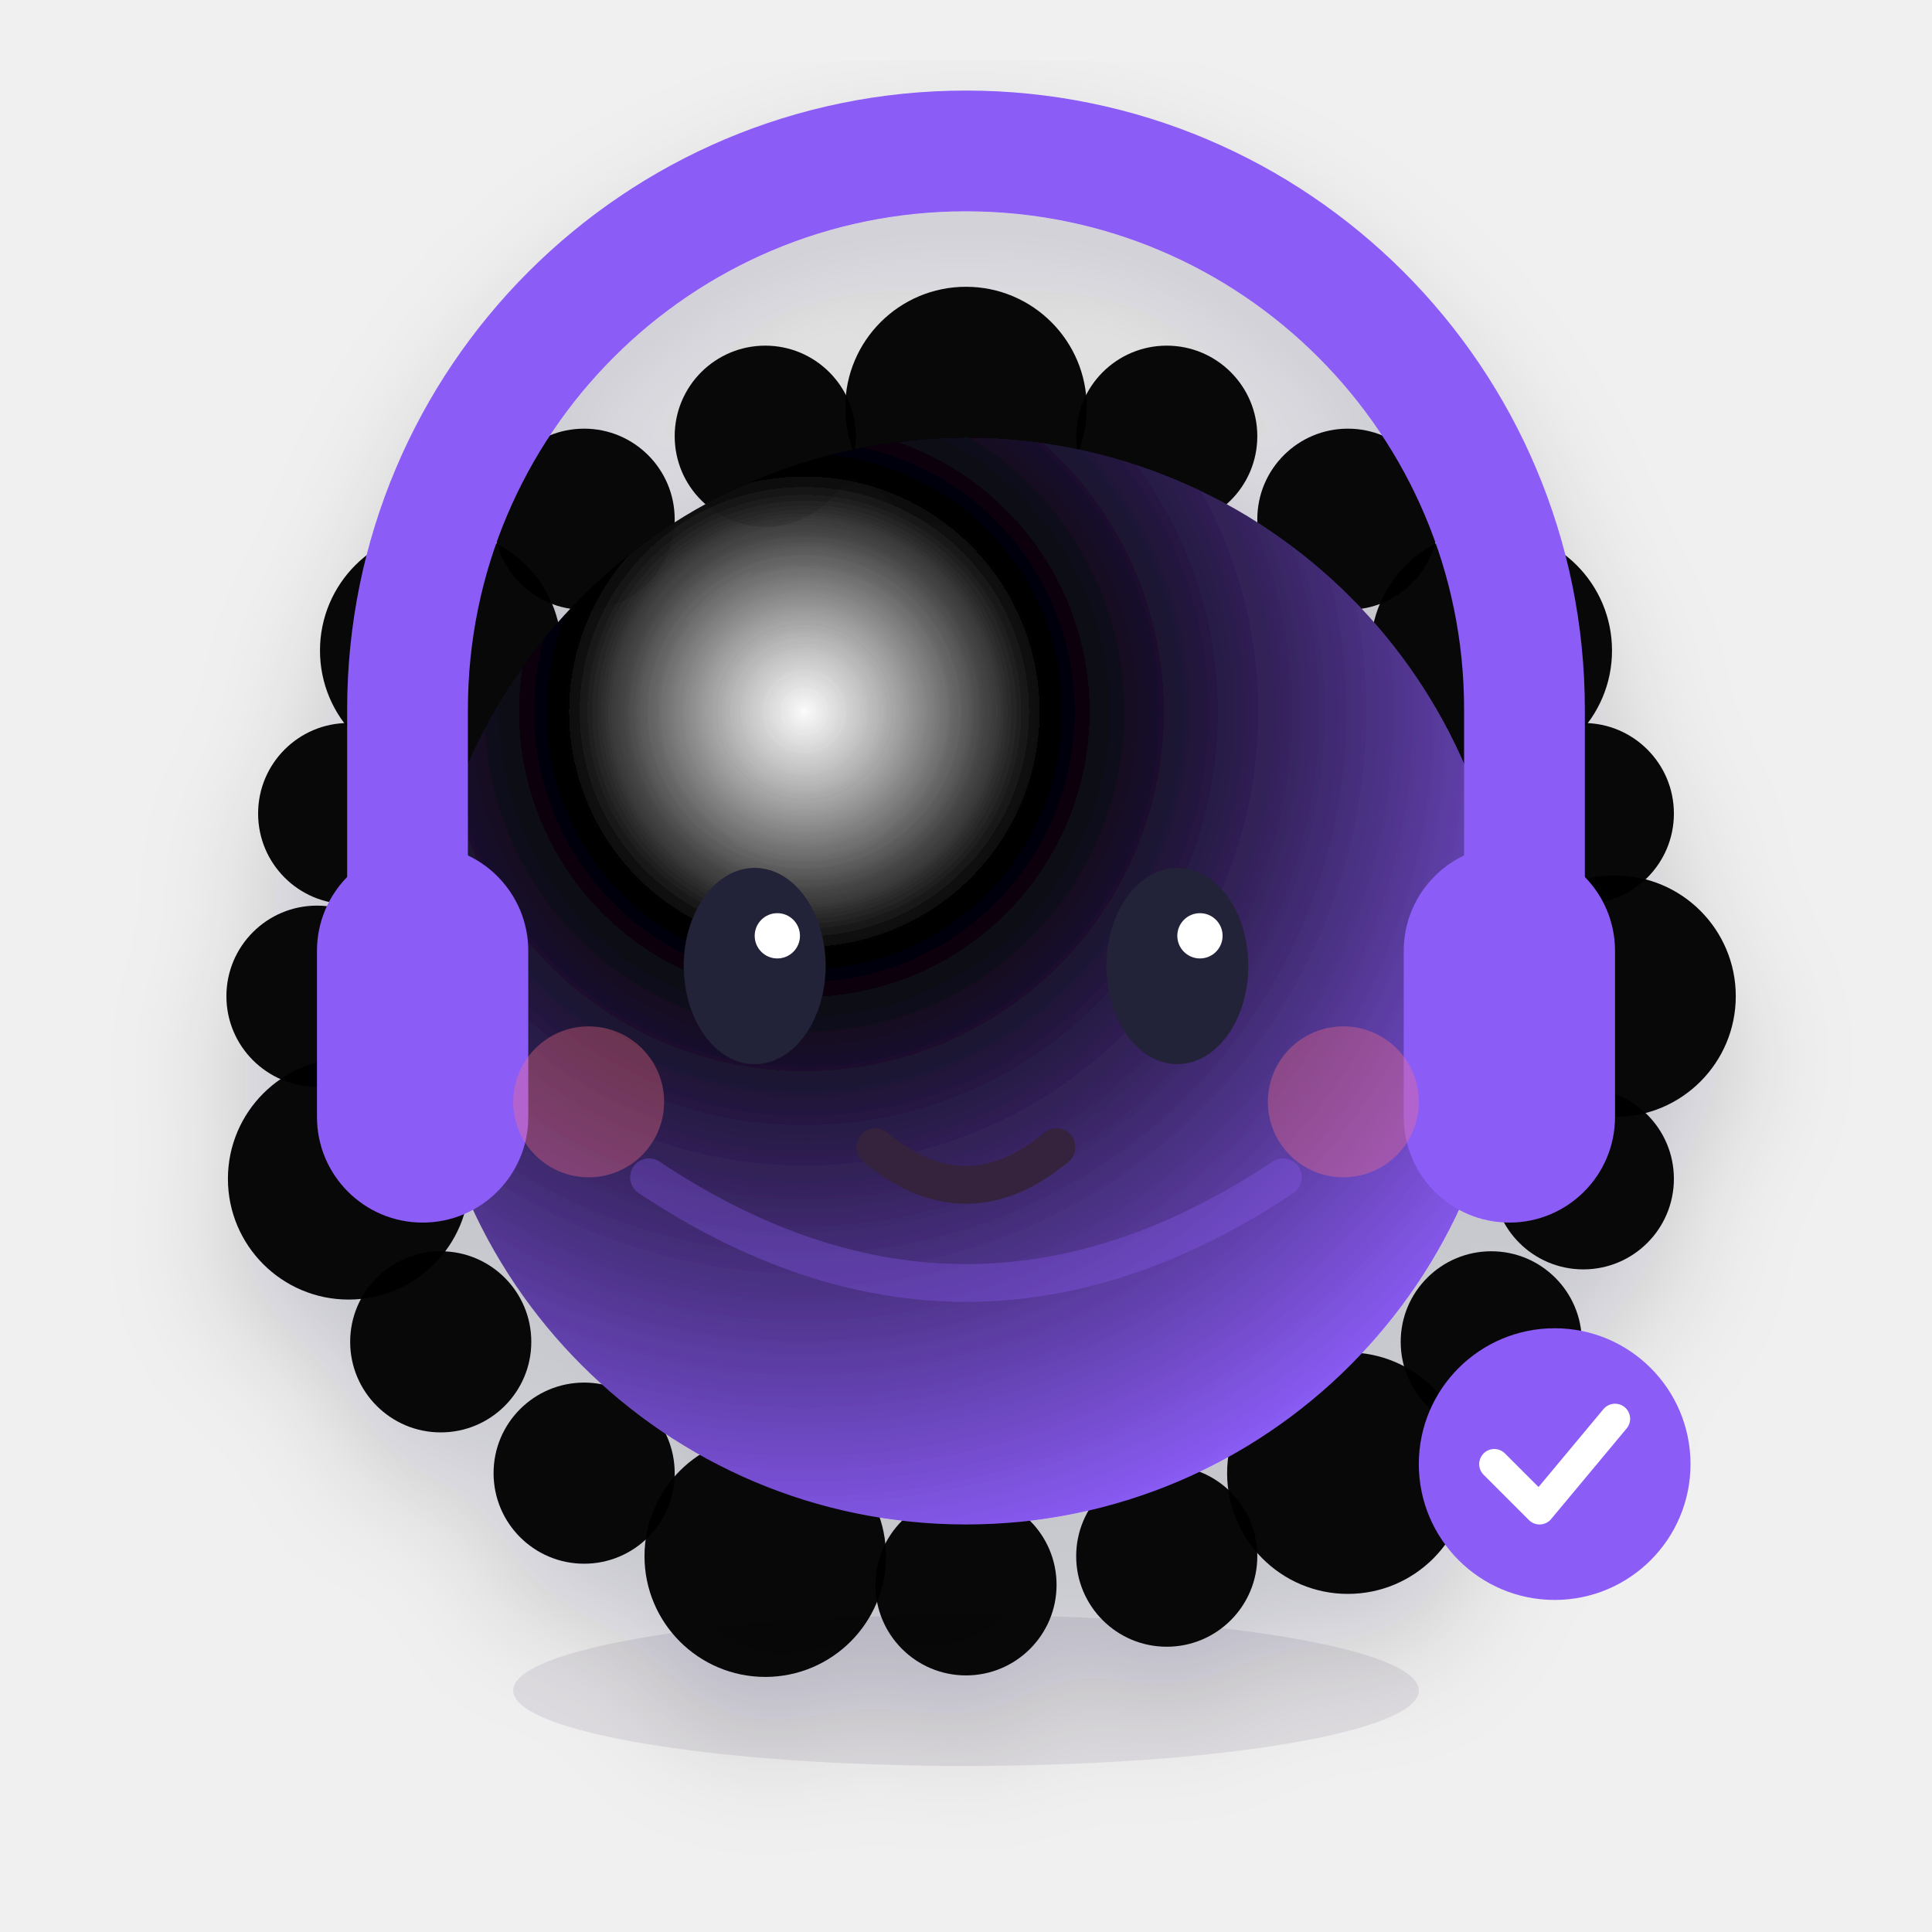
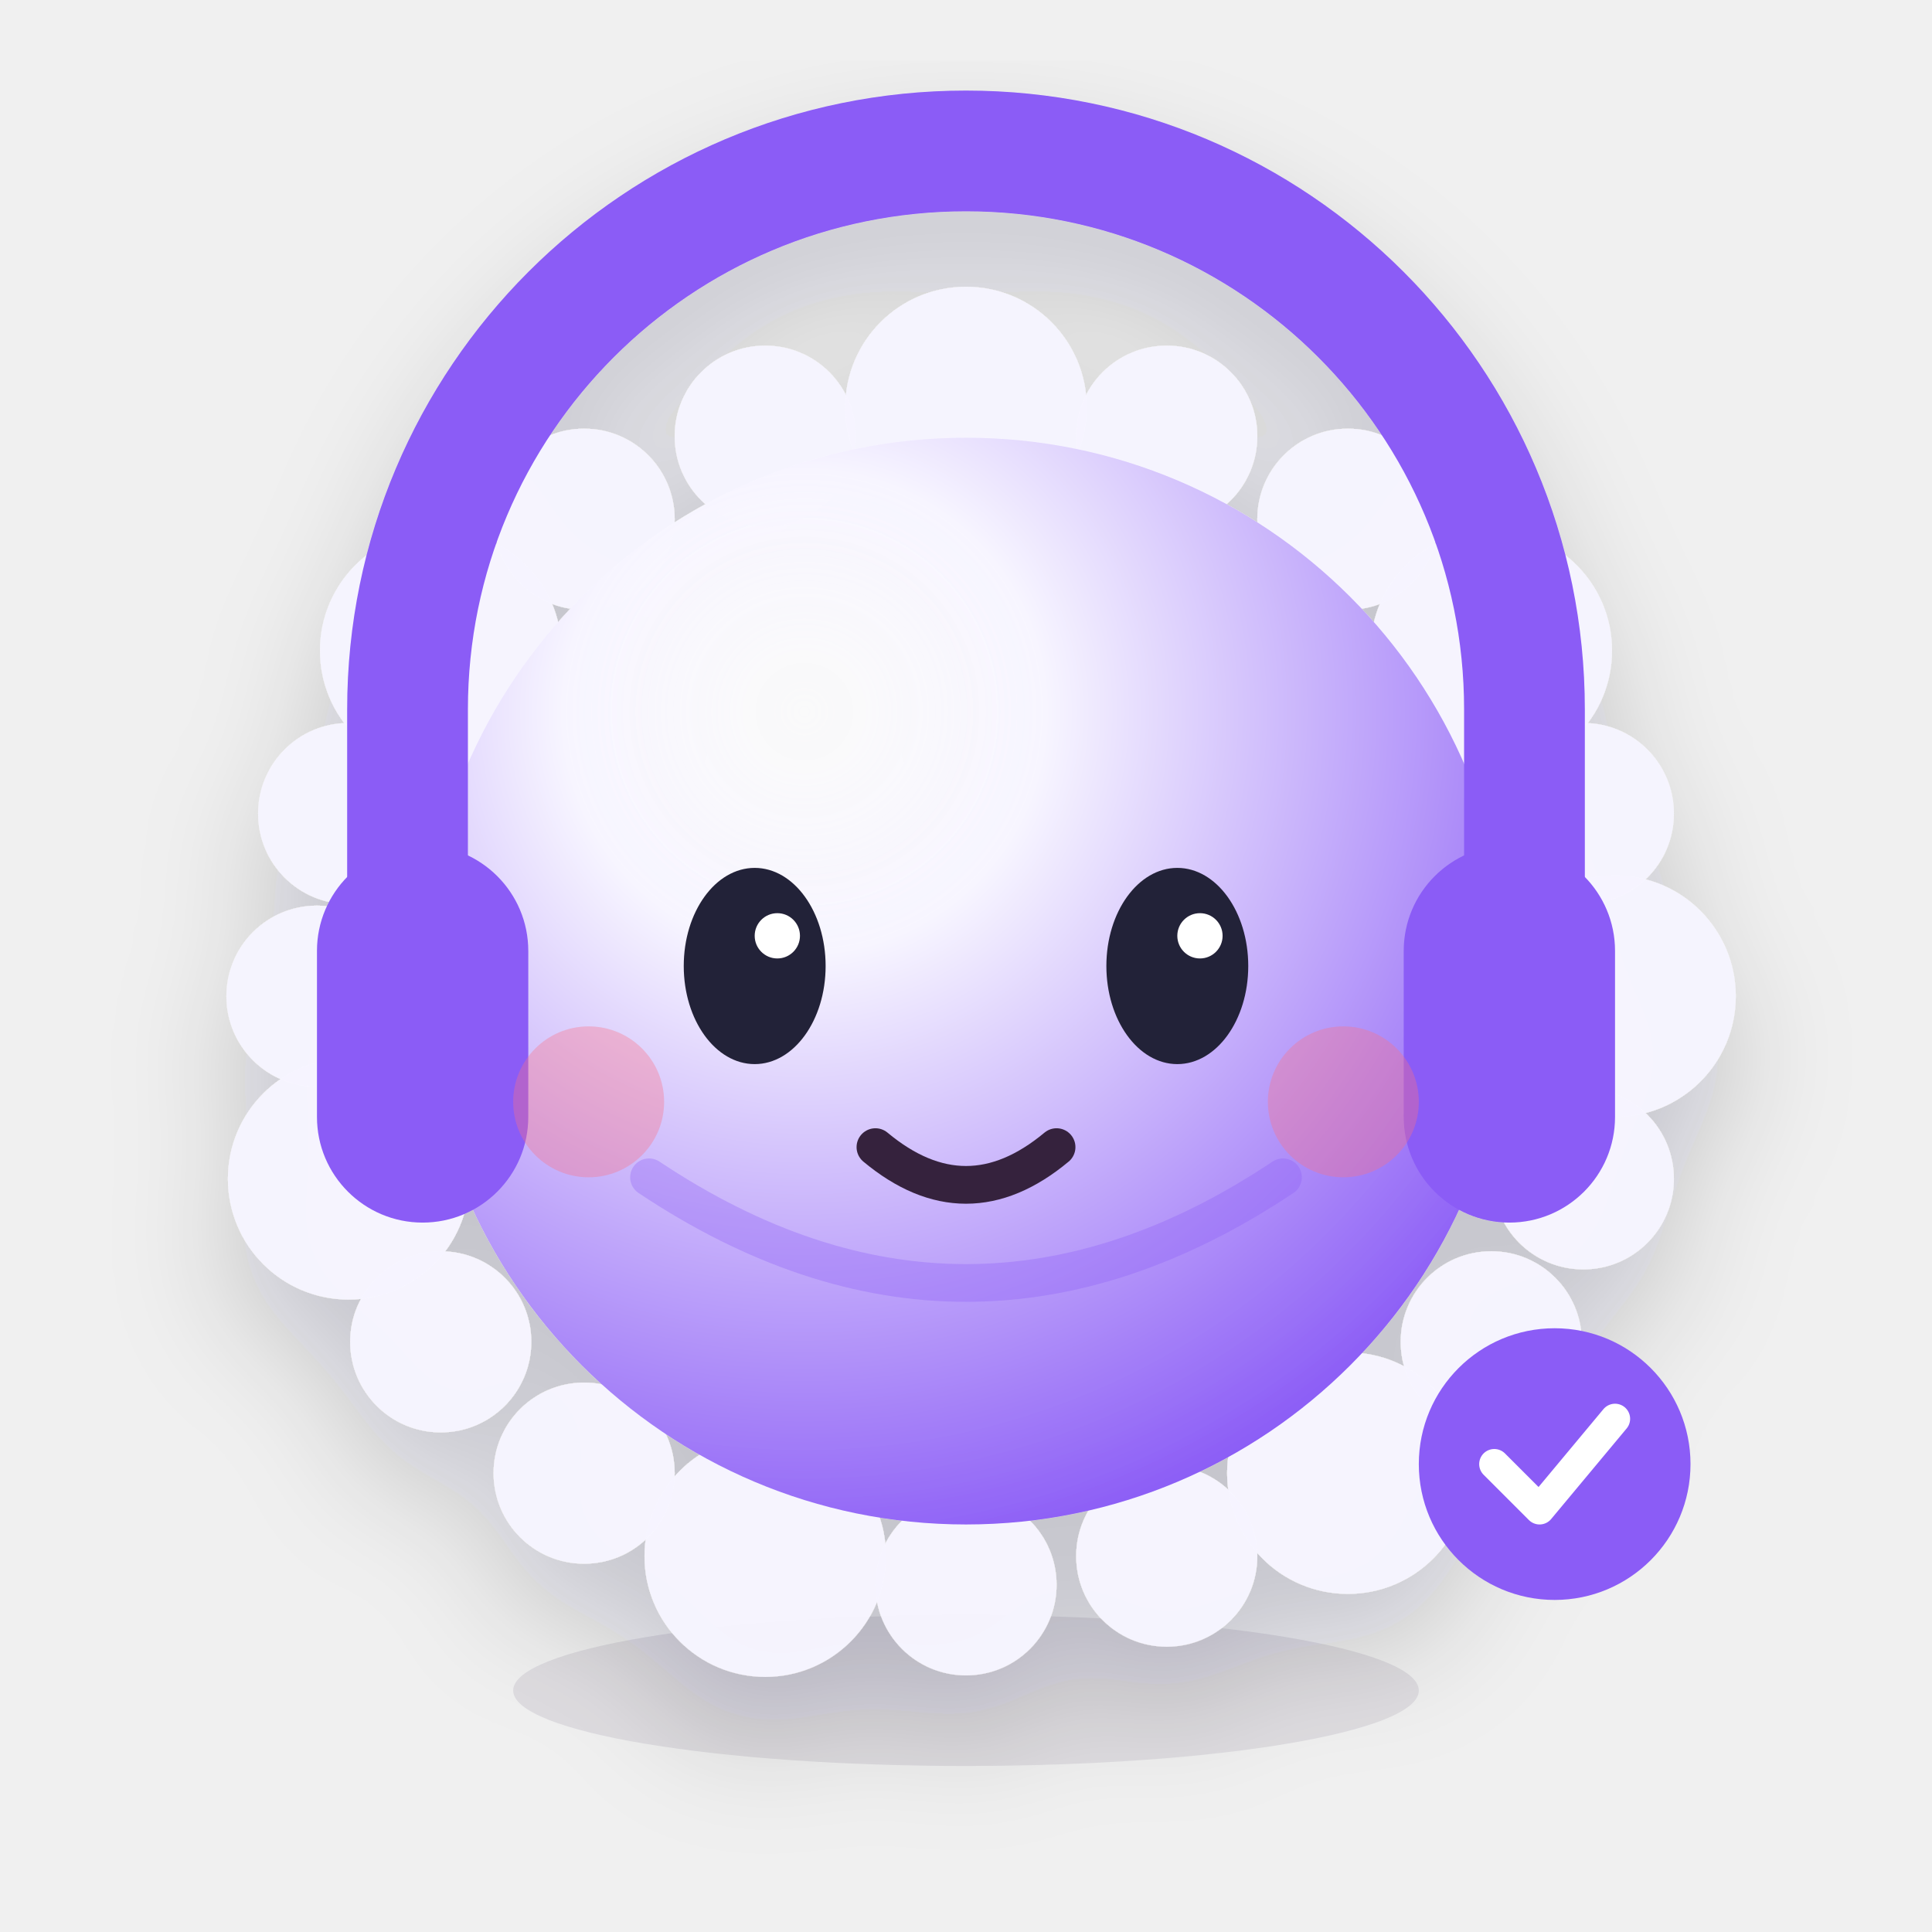
<svg xmlns="http://www.w3.org/2000/svg" viewBox="0 0 128 128" role="img" aria-labelledby="title desc">
  <defs>
    <radialGradient id="fur" cx="35%" cy="25%" r="80%">
      <stop offset="0" stop-color="#ffffff" stop-opacity=".85" />
-       <stop offset=".28" stop-color="f7f5ff" />
+       <stop offset=".28" stop-color="#f7f5ff" />
      <stop offset="1" stop-color="#8b5cf6" />
    </radialGradient>
    <filter id="shadow" x="-30%" y="-30%" width="160%" height="170%">
      <feDropShadow dx="0" dy="4" stdDeviation="4" flood-color="#1b1630" flood-opacity=".18" />
    </filter>
  </defs>
  <ellipse cx="64" cy="112" rx="30" ry="5" fill="#51476a" opacity=".12" />
  <g filter="url(#shadow)">
-     <circle cx="107.0" cy="66.0" r="8" fill="f7f5ff" opacity=".96" />
-     <circle cx="104.9" cy="78.1" r="6" fill="f7f5ff" opacity=".96" />
-     <circle cx="98.8" cy="88.9" r="6" fill="f7f5ff" opacity=".96" />
-     <circle cx="89.3" cy="97.6" r="8" fill="f7f5ff" opacity=".96" />
-     <circle cx="77.3" cy="103.1" r="6" fill="f7f5ff" opacity=".96" />
-     <circle cx="64.0" cy="105.0" r="6" fill="f7f5ff" opacity=".96" />
-     <circle cx="50.7" cy="103.1" r="8" fill="f7f5ff" opacity=".96" />
-     <circle cx="38.7" cy="97.6" r="6" fill="f7f5ff" opacity=".96" />
-     <circle cx="29.2" cy="88.9" r="6" fill="f7f5ff" opacity=".96" />
-     <circle cx="23.1" cy="78.1" r="8" fill="f7f5ff" opacity=".96" />
-     <circle cx="21.0" cy="66.0" r="6" fill="f7f5ff" opacity=".96" />
-     <circle cx="23.1" cy="53.9" r="6" fill="f7f5ff" opacity=".96" />
-     <circle cx="29.2" cy="43.1" r="8" fill="f7f5ff" opacity=".96" />
-     <circle cx="38.7" cy="34.4" r="6" fill="f7f5ff" opacity=".96" />
-     <circle cx="50.7" cy="28.9" r="6" fill="f7f5ff" opacity=".96" />
-     <circle cx="64.0" cy="27.0" r="8" fill="f7f5ff" opacity=".96" />
-     <circle cx="77.3" cy="28.9" r="6" fill="f7f5ff" opacity=".96" />
-     <circle cx="89.3" cy="34.4" r="6" fill="f7f5ff" opacity=".96" />
-     <circle cx="98.8" cy="43.1" r="8" fill="f7f5ff" opacity=".96" />
-     <circle cx="104.9" cy="53.9" r="6" fill="f7f5ff" opacity=".96" />
+     <circle cx="107.0" cy="66.0" r="8" fill="#f7f5ff" opacity=".96" />
+     <circle cx="104.9" cy="78.1" r="6" fill="#f7f5ff" opacity=".96" />
+     <circle cx="98.8" cy="88.9" r="6" fill="#f7f5ff" opacity=".96" />
+     <circle cx="89.3" cy="97.6" r="8" fill="#f7f5ff" opacity=".96" />
+     <circle cx="77.3" cy="103.1" r="6" fill="#f7f5ff" opacity=".96" />
+     <circle cx="64.0" cy="105.0" r="6" fill="#f7f5ff" opacity=".96" />
+     <circle cx="50.7" cy="103.1" r="8" fill="#f7f5ff" opacity=".96" />
+     <circle cx="38.7" cy="97.6" r="6" fill="#f7f5ff" opacity=".96" />
+     <circle cx="29.2" cy="88.9" r="6" fill="#f7f5ff" opacity=".96" />
+     <circle cx="23.1" cy="78.1" r="8" fill="#f7f5ff" opacity=".96" />
+     <circle cx="21.0" cy="66.0" r="6" fill="#f7f5ff" opacity=".96" />
+     <circle cx="23.1" cy="53.9" r="6" fill="#f7f5ff" opacity=".96" />
+     <circle cx="29.2" cy="43.1" r="8" fill="#f7f5ff" opacity=".96" />
+     <circle cx="38.7" cy="34.4" r="6" fill="#f7f5ff" opacity=".96" />
+     <circle cx="50.7" cy="28.9" r="6" fill="#f7f5ff" opacity=".96" />
+     <circle cx="64.0" cy="27.0" r="8" fill="#f7f5ff" opacity=".96" />
+     <circle cx="77.3" cy="28.9" r="6" fill="#f7f5ff" opacity=".96" />
+     <circle cx="89.3" cy="34.4" r="6" fill="#f7f5ff" opacity=".96" />
+     <circle cx="98.8" cy="43.1" r="8" fill="#f7f5ff" opacity=".96" />
+     <circle cx="104.9" cy="53.9" r="6" fill="#f7f5ff" opacity=".96" />
    <circle cx="64" cy="65" r="36" fill="url(#fur)" />
    <path d="M43 78Q64 92 85 78" fill="none" stroke="#8b5cf6" stroke-width="2.5" opacity=".32" stroke-linecap="round" />
    <path d="M27 62V47a37 37 0 0 1 74 0v15" fill="none" stroke="#8b5cf6" stroke-width="8" stroke-linecap="round" />
    <rect x="21" y="56" width="14" height="25" rx="7" fill="#8b5cf6" />
    <rect x="93" y="56" width="14" height="25" rx="7" fill="#8b5cf6" />
    <ellipse cx="50" cy="64" rx="4.7" ry="6.5" fill="#242137" />
    <ellipse cx="78" cy="64" rx="4.7" ry="6.5" fill="#242137" />
    <circle cx="51.5" cy="62" r="1.5" fill="#fff" />
    <circle cx="79.5" cy="62" r="1.5" fill="#fff" />
    <path d="M58 76Q64 81 70 76" fill="none" stroke="#35233c" stroke-width="2.5" stroke-linecap="round" />
    <circle cx="39" cy="73" r="5" fill="#fb7185" opacity=".35" />
    <circle cx="89" cy="73" r="5" fill="#fb7185" opacity=".35" />
  </g>
  <circle cx="103" cy="97" r="9" fill="#8b5cf6" />
  <path d="M99 97l3 3 5-6" fill="none" stroke="#fff" stroke-width="2" stroke-linecap="round" stroke-linejoin="round" />
</svg>
